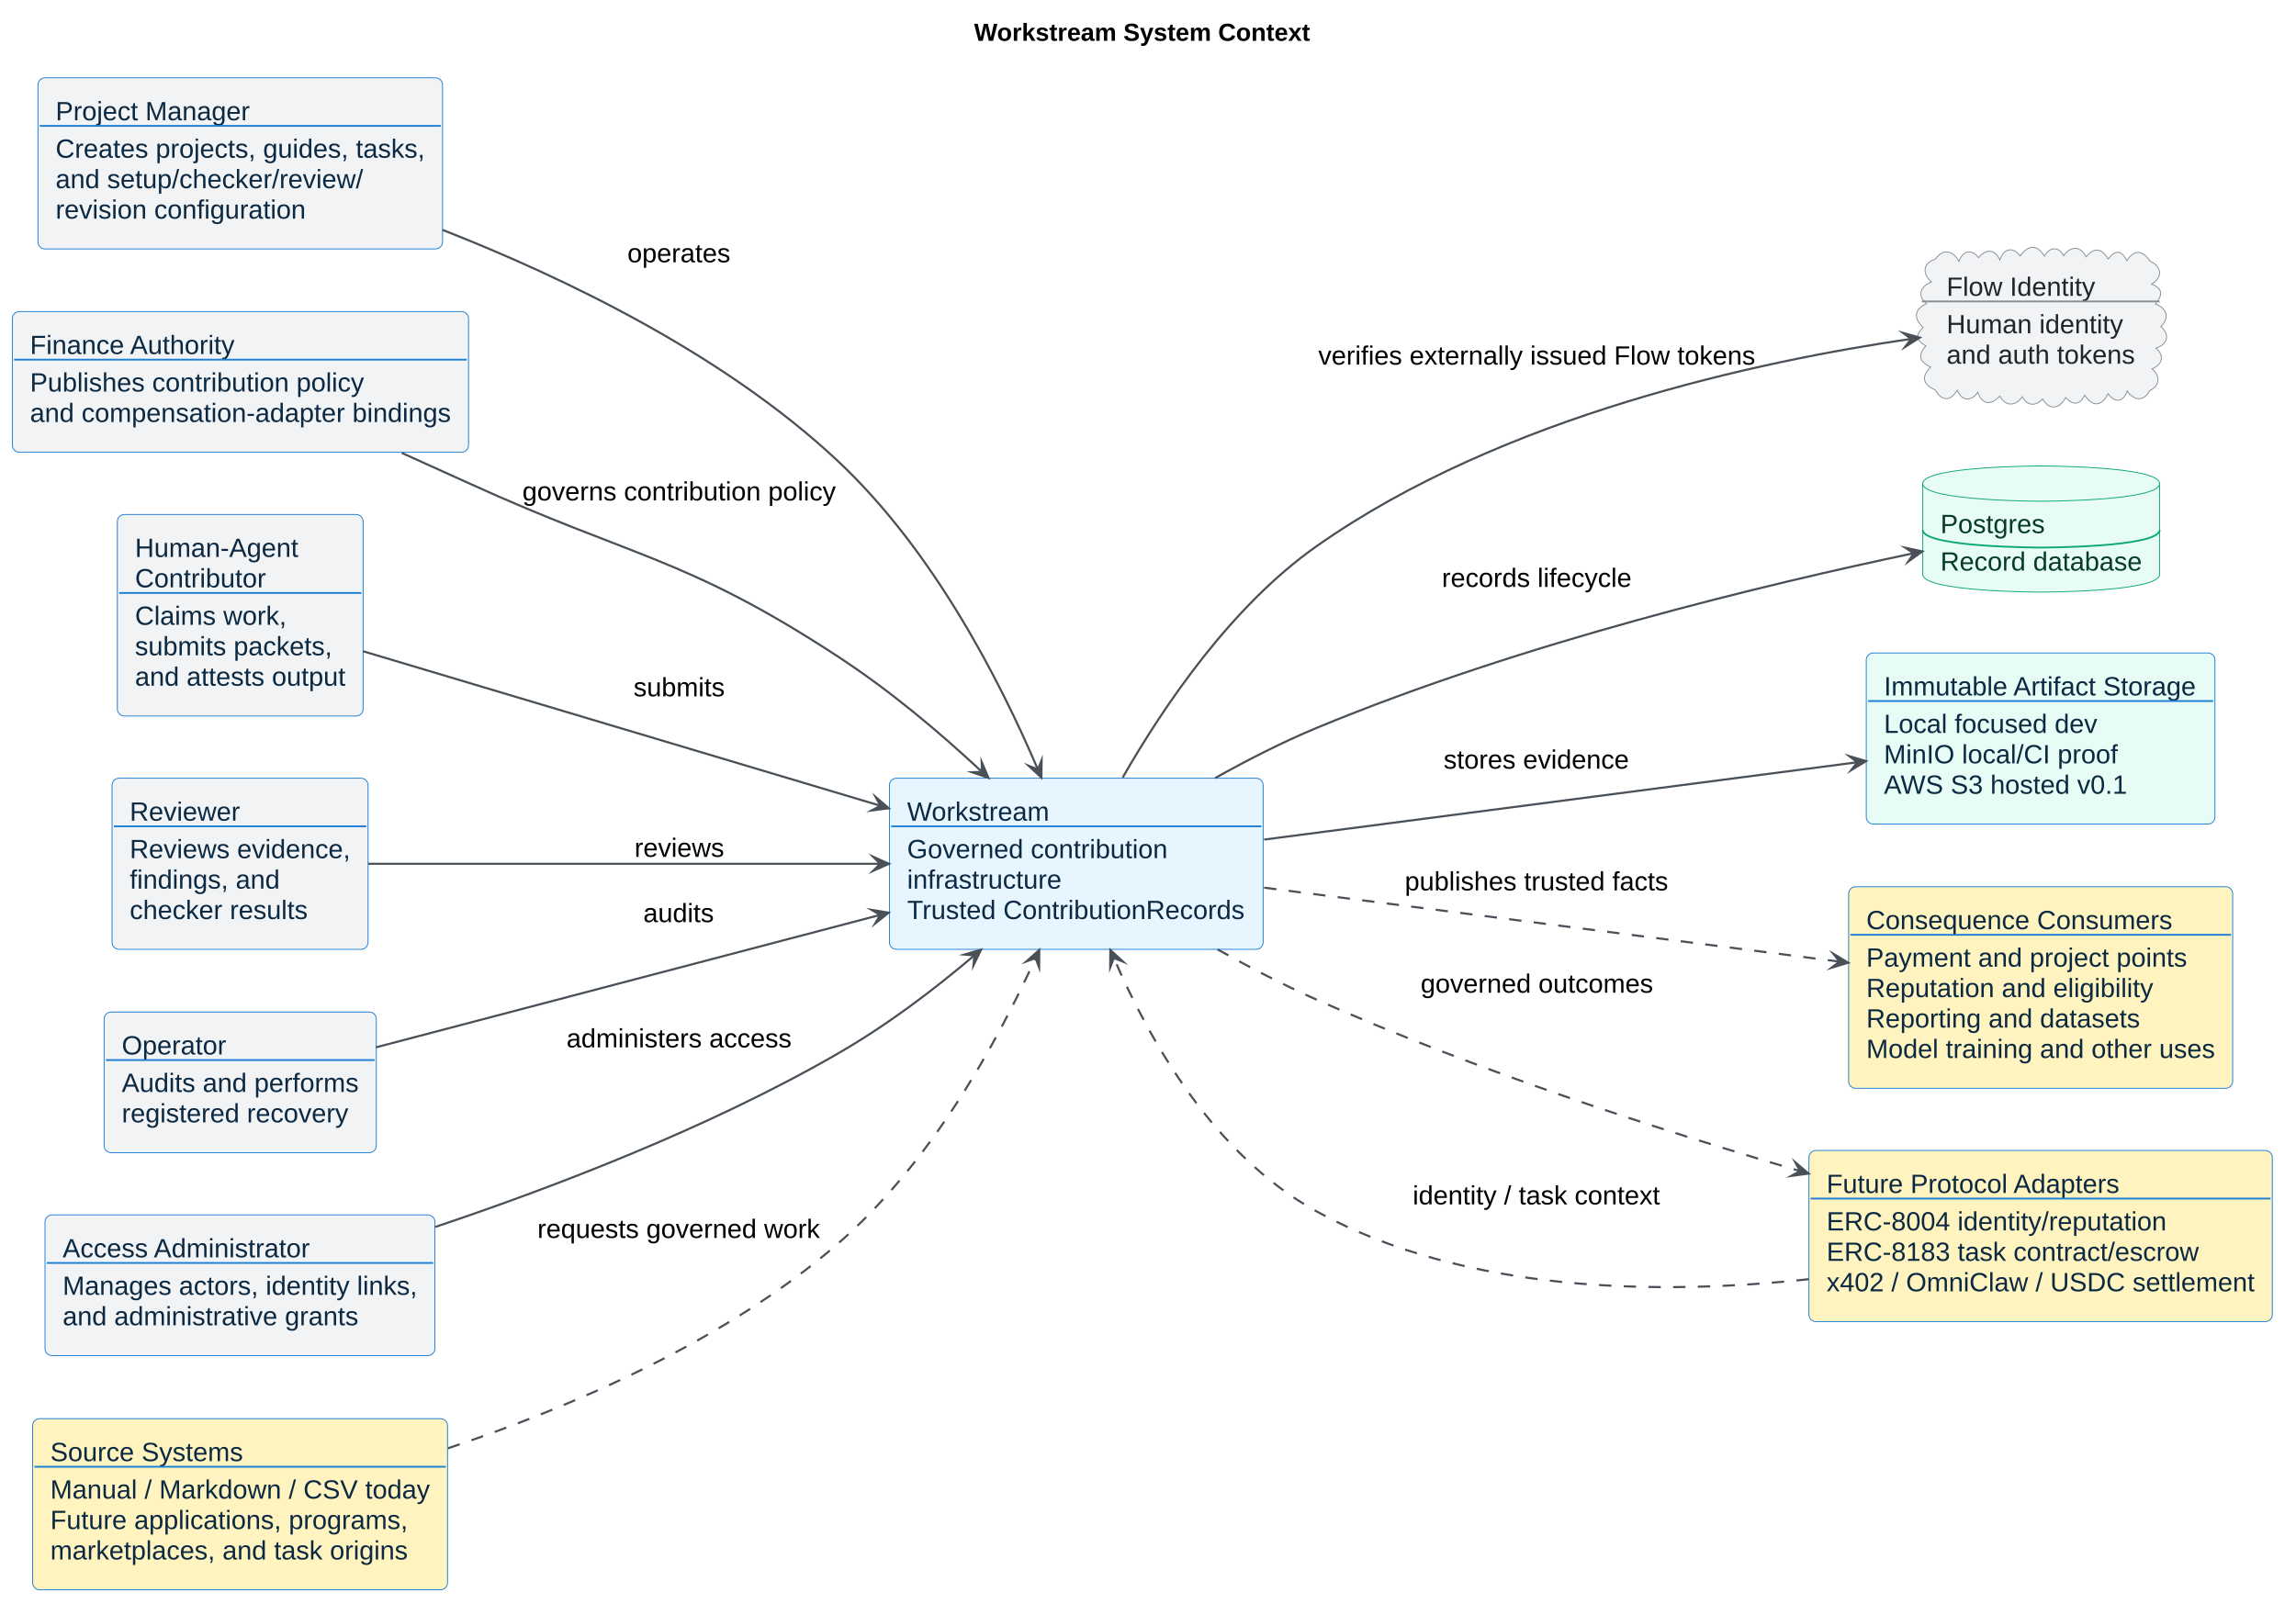
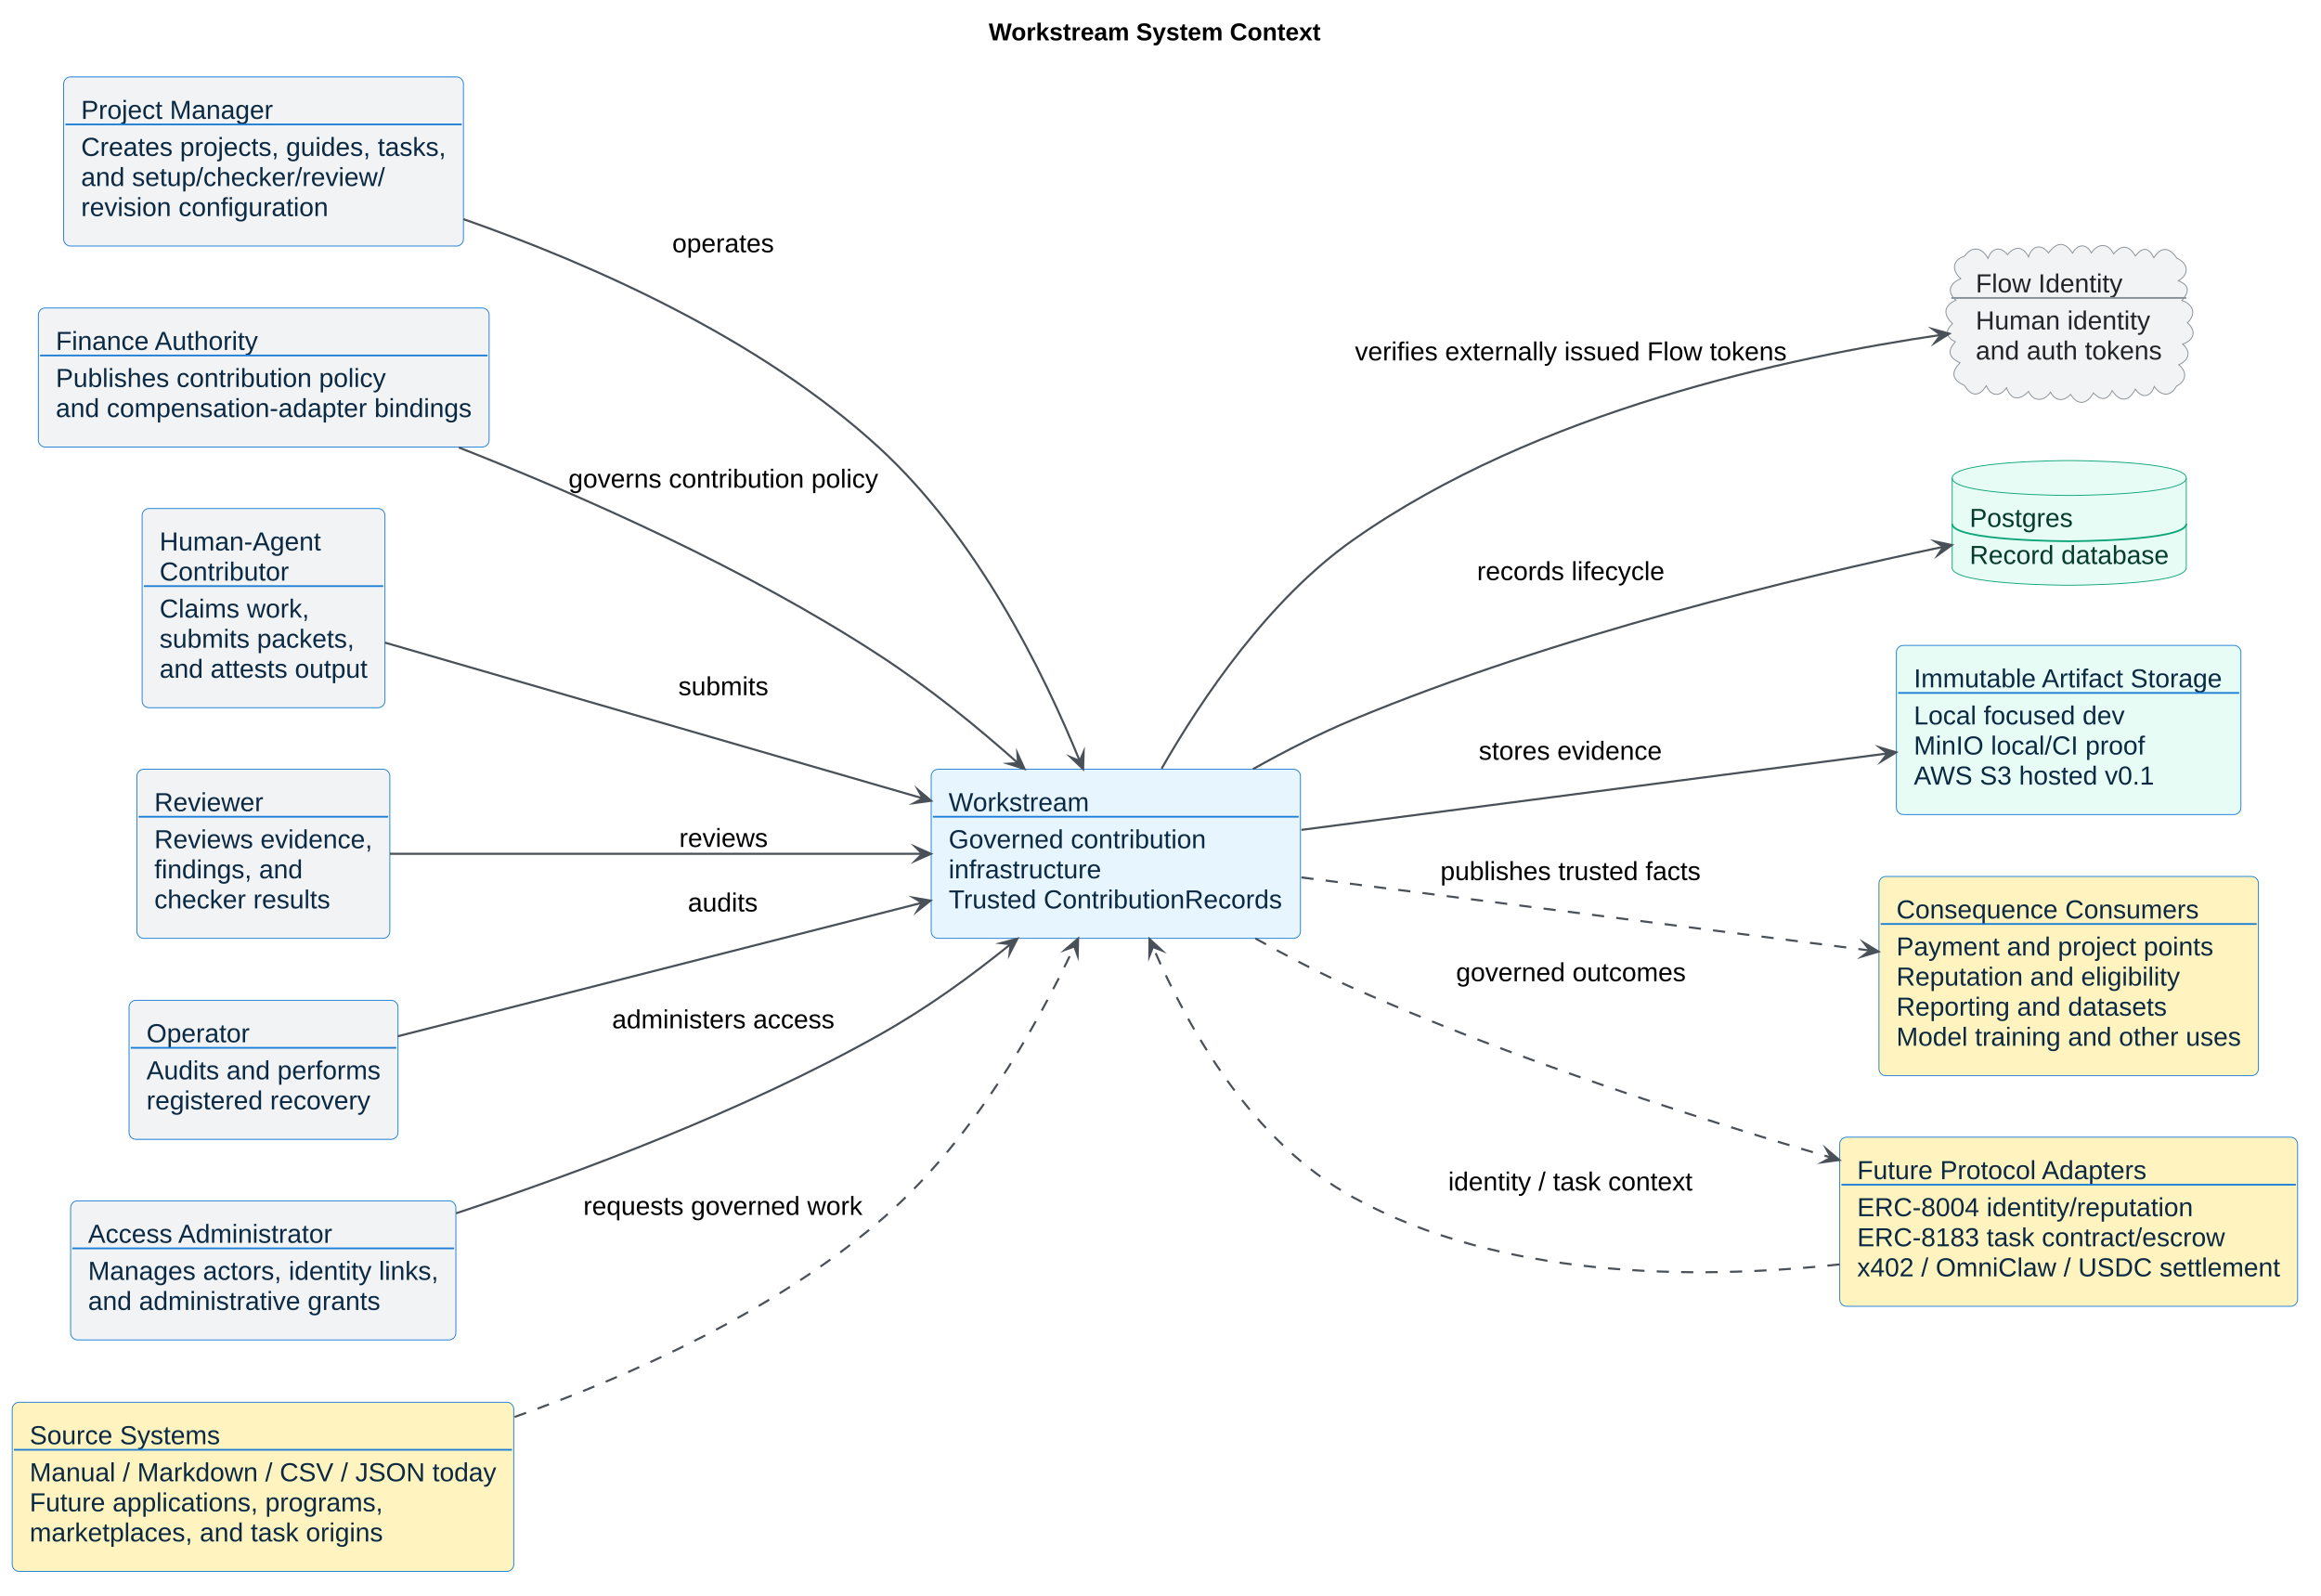
- <svg xmlns="http://www.w3.org/2000/svg" contentStyleType="text/css" data-diagram-type="DESCRIPTION" height="915px" preserveAspectRatio="none" style="width:1301px;height:915px;background:#FFFFFF;" version="1.1" viewBox="0 0 1301 915" width="1301px" zoomAndPan="magnify">
+ <svg xmlns="http://www.w3.org/2000/svg" contentStyleType="text/css" data-diagram-type="DESCRIPTION" height="915px" preserveAspectRatio="none" style="width:1331px;height:915px;background:#FFFFFF;" version="1.1" viewBox="0 0 1331 915" width="1331px" zoomAndPan="magnify">
  <defs />
  <g>
    <g class="title" data-source-line="1">
-       <text fill="#000000" font-family="Arial" font-size="14" font-weight="700" lengthAdjust="spacing" textLength="190.613" x="551.982" y="23.132">Workstream System Context</text>
+       <text fill="#000000" font-family="Arial" font-size="14" font-weight="700" lengthAdjust="spacing" textLength="190.613" x="566.982" y="23.132">Workstream System Context</text>
    </g>
    <g class="entity" data-qualified-name="project_manager" data-source-line="29" id="ent0001">
-       <rect fill="#F1F3F5" height="96.994" rx="4" ry="4" style="stroke:#1C7ED6;stroke-width:0.5;" width="229.26" x="21.5" y="44.099" />
-       <text fill="#0B2942" font-family="Arial" font-size="15" lengthAdjust="spacing" textLength="110.054" x="31.5" y="68.168">Project Manager</text>
-       <line style="stroke:#1C7ED6;stroke-width:1;" x1="22.5" x2="249.76" y1="71.347" y2="71.347" />
-       <text fill="#0B2942" font-family="Arial" font-size="15" lengthAdjust="spacing" textLength="209.26" x="31.5" y="89.417">Creates projects, guides, tasks,</text>
-       <text fill="#0B2942" font-family="Arial" font-size="15" lengthAdjust="spacing" textLength="174.258" x="31.5" y="106.665">and setup/checker/review/</text>
-       <text fill="#0B2942" font-family="Arial" font-size="15" lengthAdjust="spacing" textLength="141.746" x="31.5" y="123.914">revision configuration</text>
+       <rect fill="#F1F3F5" height="96.994" rx="4" ry="4" style="stroke:#1C7ED6;stroke-width:0.5;" width="229.26" x="36.5" y="44.099" />
+       <text fill="#0B2942" font-family="Arial" font-size="15" lengthAdjust="spacing" textLength="110.054" x="46.5" y="68.168">Project Manager</text>
+       <line style="stroke:#1C7ED6;stroke-width:1;" x1="37.5" x2="264.76" y1="71.347" y2="71.347" />
+       <text fill="#0B2942" font-family="Arial" font-size="15" lengthAdjust="spacing" textLength="209.26" x="46.5" y="89.417">Creates projects, guides, tasks,</text>
+       <text fill="#0B2942" font-family="Arial" font-size="15" lengthAdjust="spacing" textLength="174.258" x="46.5" y="106.665">and setup/checker/review/</text>
+       <text fill="#0B2942" font-family="Arial" font-size="15" lengthAdjust="spacing" textLength="141.746" x="46.5" y="123.914">revision configuration</text>
    </g>
    <g class="entity" data-qualified-name="finance_authority" data-source-line="30" id="ent0002">
-       <rect fill="#F1F3F5" height="79.746" rx="4" ry="4" style="stroke:#1C7ED6;stroke-width:0.5;" width="258.498" x="7" y="176.599" />
-       <text fill="#0B2942" font-family="Arial" font-size="15" lengthAdjust="spacing" textLength="116.726" x="17" y="200.668">Finance Authority</text>
-       <line style="stroke:#1C7ED6;stroke-width:1;" x1="8" x2="264.498" y1="203.847" y2="203.847" />
-       <text fill="#0B2942" font-family="Arial" font-size="15" lengthAdjust="spacing" textLength="189.273" x="17" y="221.917">Publishes contribution policy</text>
-       <text fill="#0B2942" font-family="Arial" font-size="15" lengthAdjust="spacing" textLength="238.499" x="17" y="239.166">and compensation-adapter bindings</text>
+       <rect fill="#F1F3F5" height="79.746" rx="4" ry="4" style="stroke:#1C7ED6;stroke-width:0.5;" width="258.498" x="22" y="176.599" />
+       <text fill="#0B2942" font-family="Arial" font-size="15" lengthAdjust="spacing" textLength="116.726" x="32" y="200.668">Finance Authority</text>
+       <line style="stroke:#1C7ED6;stroke-width:1;" x1="23" x2="279.498" y1="203.847" y2="203.847" />
+       <text fill="#0B2942" font-family="Arial" font-size="15" lengthAdjust="spacing" textLength="189.273" x="32" y="221.917">Publishes contribution policy</text>
+       <text fill="#0B2942" font-family="Arial" font-size="15" lengthAdjust="spacing" textLength="238.499" x="32" y="239.166">and compensation-adapter bindings</text>
    </g>
    <g class="entity" data-qualified-name="contributor" data-source-line="31" id="ent0003">
-       <rect fill="#F1F3F5" height="114.243" rx="4" ry="4" style="stroke:#1C7ED6;stroke-width:0.5;" width="139.253" x="66.5" y="291.599" />
-       <text fill="#0B2942" font-family="Arial" font-size="15" lengthAdjust="spacing" textLength="92.549" x="76.5" y="315.668">Human-Agent</text>
-       <text fill="#0B2942" font-family="Arial" font-size="15" lengthAdjust="spacing" textLength="74.202" x="76.5" y="332.917">Contributor</text>
-       <line style="stroke:#1C7ED6;stroke-width:1;" x1="67.5" x2="204.753" y1="336.096" y2="336.096" />
-       <text fill="#0B2942" font-family="Arial" font-size="15" lengthAdjust="spacing" textLength="85.84" x="76.5" y="354.166">Claims work,</text>
-       <text fill="#0B2942" font-family="Arial" font-size="15" lengthAdjust="spacing" textLength="111.709" x="76.5" y="371.414">submits packets,</text>
-       <text fill="#0B2942" font-family="Arial" font-size="15" lengthAdjust="spacing" textLength="119.253" x="76.5" y="388.663">and attests output</text>
+       <rect fill="#F1F3F5" height="114.243" rx="4" ry="4" style="stroke:#1C7ED6;stroke-width:0.5;" width="139.253" x="81.5" y="291.599" />
+       <text fill="#0B2942" font-family="Arial" font-size="15" lengthAdjust="spacing" textLength="92.549" x="91.5" y="315.668">Human-Agent</text>
+       <text fill="#0B2942" font-family="Arial" font-size="15" lengthAdjust="spacing" textLength="74.202" x="91.5" y="332.917">Contributor</text>
+       <line style="stroke:#1C7ED6;stroke-width:1;" x1="82.5" x2="219.753" y1="336.096" y2="336.096" />
+       <text fill="#0B2942" font-family="Arial" font-size="15" lengthAdjust="spacing" textLength="85.84" x="91.5" y="354.166">Claims work,</text>
+       <text fill="#0B2942" font-family="Arial" font-size="15" lengthAdjust="spacing" textLength="111.709" x="91.5" y="371.414">submits packets,</text>
+       <text fill="#0B2942" font-family="Arial" font-size="15" lengthAdjust="spacing" textLength="119.253" x="91.5" y="388.663">and attests output</text>
    </g>
    <g class="entity" data-qualified-name="reviewer" data-source-line="32" id="ent0004">
-       <rect fill="#F1F3F5" height="96.994" rx="4" ry="4" style="stroke:#1C7ED6;stroke-width:0.5;" width="145.061" x="63.5" y="441.099" />
-       <text fill="#0B2942" font-family="Arial" font-size="15" lengthAdjust="spacing" textLength="62.52" x="73.5" y="465.168">Reviewer</text>
-       <line style="stroke:#1C7ED6;stroke-width:1;" x1="64.5" x2="207.561" y1="468.347" y2="468.347" />
-       <text fill="#0B2942" font-family="Arial" font-size="15" lengthAdjust="spacing" textLength="125.061" x="73.5" y="486.417">Reviews evidence,</text>
-       <text fill="#0B2942" font-family="Arial" font-size="15" lengthAdjust="spacing" textLength="85.064" x="73.5" y="503.666">findings, and</text>
-       <text fill="#0B2942" font-family="Arial" font-size="15" lengthAdjust="spacing" textLength="100.869" x="73.5" y="520.914">checker results</text>
+       <rect fill="#F1F3F5" height="96.994" rx="4" ry="4" style="stroke:#1C7ED6;stroke-width:0.5;" width="145.061" x="78.5" y="441.099" />
+       <text fill="#0B2942" font-family="Arial" font-size="15" lengthAdjust="spacing" textLength="62.52" x="88.5" y="465.168">Reviewer</text>
+       <line style="stroke:#1C7ED6;stroke-width:1;" x1="79.5" x2="222.561" y1="468.347" y2="468.347" />
+       <text fill="#0B2942" font-family="Arial" font-size="15" lengthAdjust="spacing" textLength="125.061" x="88.5" y="486.417">Reviews evidence,</text>
+       <text fill="#0B2942" font-family="Arial" font-size="15" lengthAdjust="spacing" textLength="85.064" x="88.5" y="503.666">findings, and</text>
+       <text fill="#0B2942" font-family="Arial" font-size="15" lengthAdjust="spacing" textLength="100.869" x="88.5" y="520.914">checker results</text>
    </g>
    <g class="entity" data-qualified-name="operator" data-source-line="33" id="ent0005">
-       <rect fill="#F1F3F5" height="79.746" rx="4" ry="4" style="stroke:#1C7ED6;stroke-width:0.5;" width="154.231" x="59" y="573.599" />
-       <text fill="#0B2942" font-family="Arial" font-size="15" lengthAdjust="spacing" textLength="59.194" x="69" y="597.668">Operator</text>
-       <line style="stroke:#1C7ED6;stroke-width:1;" x1="60" x2="212.231" y1="600.847" y2="600.847" />
-       <text fill="#0B2942" font-family="Arial" font-size="15" lengthAdjust="spacing" textLength="134.231" x="69" y="618.917">Audits and performs</text>
-       <text fill="#0B2942" font-family="Arial" font-size="15" lengthAdjust="spacing" textLength="128.386" x="69" y="636.165">registered recovery</text>
+       <rect fill="#F1F3F5" height="79.746" rx="4" ry="4" style="stroke:#1C7ED6;stroke-width:0.5;" width="154.231" x="74" y="573.599" />
+       <text fill="#0B2942" font-family="Arial" font-size="15" lengthAdjust="spacing" textLength="59.194" x="84" y="597.668">Operator</text>
+       <line style="stroke:#1C7ED6;stroke-width:1;" x1="75" x2="227.231" y1="600.847" y2="600.847" />
+       <text fill="#0B2942" font-family="Arial" font-size="15" lengthAdjust="spacing" textLength="134.231" x="84" y="618.917">Audits and performs</text>
+       <text fill="#0B2942" font-family="Arial" font-size="15" lengthAdjust="spacing" textLength="128.386" x="84" y="636.165">registered recovery</text>
    </g>
    <g class="entity" data-qualified-name="access_administrator" data-source-line="34" id="ent0006">
-       <rect fill="#F1F3F5" height="79.746" rx="4" ry="4" style="stroke:#1C7ED6;stroke-width:0.5;" width="220.925" x="25.5" y="688.599" />
-       <text fill="#0B2942" font-family="Arial" font-size="15" lengthAdjust="spacing" textLength="140.874" x="35.5" y="712.668">Access Administrator</text>
-       <line style="stroke:#1C7ED6;stroke-width:1;" x1="26.5" x2="245.425" y1="715.847" y2="715.847" />
-       <text fill="#0B2942" font-family="Arial" font-size="15" lengthAdjust="spacing" textLength="200.925" x="35.5" y="733.917">Manages actors, identity links,</text>
-       <text fill="#0B2942" font-family="Arial" font-size="15" lengthAdjust="spacing" textLength="167.585" x="35.5" y="751.165">and administrative grants</text>
+       <rect fill="#F1F3F5" height="79.746" rx="4" ry="4" style="stroke:#1C7ED6;stroke-width:0.5;" width="220.925" x="40.5" y="688.599" />
+       <text fill="#0B2942" font-family="Arial" font-size="15" lengthAdjust="spacing" textLength="140.874" x="50.5" y="712.668">Access Administrator</text>
+       <line style="stroke:#1C7ED6;stroke-width:1;" x1="41.5" x2="260.425" y1="715.847" y2="715.847" />
+       <text fill="#0B2942" font-family="Arial" font-size="15" lengthAdjust="spacing" textLength="200.925" x="50.5" y="733.917">Manages actors, identity links,</text>
+       <text fill="#0B2942" font-family="Arial" font-size="15" lengthAdjust="spacing" textLength="167.585" x="50.5" y="751.165">and administrative grants</text>
    </g>
    <g class="entity" data-qualified-name="workstream" data-source-line="36" id="ent0007">
-       <rect fill="#E7F5FF" height="96.994" rx="4" ry="4" style="stroke:#1C7ED6;stroke-width:0.5;" width="211.755" x="504" y="441.099" />
-       <text fill="#0B2942" font-family="Arial" font-size="15" lengthAdjust="spacing" textLength="80.837" x="514" y="465.168">Workstream</text>
-       <line style="stroke:#1C7ED6;stroke-width:1;" x1="505" x2="714.755" y1="468.347" y2="468.347" />
-       <text fill="#0B2942" font-family="Arial" font-size="15" lengthAdjust="spacing" textLength="147.59" x="514" y="486.417">Governed contribution</text>
-       <text fill="#0B2942" font-family="Arial" font-size="15" lengthAdjust="spacing" textLength="87.532" x="514" y="503.666">infrastructure</text>
-       <text fill="#0B2942" font-family="Arial" font-size="15" lengthAdjust="spacing" textLength="191.755" x="514" y="520.914">Trusted ContributionRecords</text>
+       <rect fill="#E7F5FF" height="96.994" rx="4" ry="4" style="stroke:#1C7ED6;stroke-width:0.5;" width="211.755" x="534" y="441.099" />
+       <text fill="#0B2942" font-family="Arial" font-size="15" lengthAdjust="spacing" textLength="80.837" x="544" y="465.168">Workstream</text>
+       <line style="stroke:#1C7ED6;stroke-width:1;" x1="535" x2="744.755" y1="468.347" y2="468.347" />
+       <text fill="#0B2942" font-family="Arial" font-size="15" lengthAdjust="spacing" textLength="147.59" x="544" y="486.417">Governed contribution</text>
+       <text fill="#0B2942" font-family="Arial" font-size="15" lengthAdjust="spacing" textLength="87.532" x="544" y="503.666">infrastructure</text>
+       <text fill="#0B2942" font-family="Arial" font-size="15" lengthAdjust="spacing" textLength="191.755" x="544" y="520.914">Trusted ContributionRecords</text>
    </g>
    <g class="entity" data-qualified-name="flow_auth" data-source-line="38" id="ent0008">
-       <path d="M1096.667,146.866 C1101.048,140.438 1106.889,142.194 1110.054,148.177 C1111.959,142.239 1117.108,140.786 1121.175,146.026 C1125.494,140.881 1130.158,141.124 1133.267,147.316 C1135.132,140.875 1140.519,139.508 1144.736,145.068 C1149.303,138.839 1153.984,138.202 1158.512,145.109 C1161.267,140.003 1166.421,139.324 1169.293,144.993 C1172.995,139.438 1178.921,139.129 1182.083,145.568 C1186.82,139.898 1190.935,140.706 1194.555,146.757 C1198.693,141.548 1202.123,141.626 1205.158,147.786 C1209.476,140.855 1214.354,142.043 1218.38,148.083 C1224.97,150.946 1225.679,157.374 1219.169,161.035 C1226.034,163.615 1225.3,167.661 1221.285,172.287 C1227.657,174.512 1229.779,180.015 1224.381,185.087 C1229.903,189.807 1228.083,195.305 1221.616,197.315 C1226.901,201.802 1225.077,206.689 1219.435,209.165 C1224.39,213.155 1223.839,218.604 1218.116,221.447 C1214.578,228.026 1209.05,226.954 1205.364,221.606 C1203.302,227.889 1198.288,228.677 1194.537,223.154 C1190.865,230.369 1185.838,230.922 1181.252,224.014 C1178.353,229.924 1174.648,229.68 1170.49,225.336 C1166.932,231.643 1161.731,233.07 1157.36,226.142 C1153.564,230.478 1148.63,230.111 1145.888,224.879 C1142.464,230.064 1136.328,230.824 1133.27,224.478 C1128.378,229.526 1123.446,229.905 1120.641,222.381 C1116.909,227.757 1111.615,227.393 1109.055,221.207 C1105.064,227.725 1100.309,227.425 1096.542,220.991 C1089.531,217.966 1088.496,213.567 1093.976,208.063 C1087.809,205.104 1086.283,201.498 1091.297,196.046 C1085.897,193.198 1085.151,189.981 1089.693,185.606 C1084.362,180.497 1084.353,175.389 1091.651,172.113 C1085.83,167.091 1088.59,162.179 1094.421,159.772 C1089.273,155.332 1089.285,149.125 1096.667,146.866" fill="#F1F3F5" style="stroke:#868E96;stroke-width:0.5;" />
-       <text fill="#212529" font-family="Arial" font-size="15" lengthAdjust="spacing" textLength="84.199" x="1103" y="167.668">Flow Identity</text>
-       <line style="stroke:#868E96;stroke-width:1;" x1="1089" x2="1223.751" y1="170.847" y2="170.847" />
-       <text fill="#212529" font-family="Arial" font-size="15" lengthAdjust="spacing" textLength="100.049" x="1103" y="188.917">Human identity</text>
-       <text fill="#212529" font-family="Arial" font-size="15" lengthAdjust="spacing" textLength="106.751" x="1103" y="206.166">and auth tokens</text>
+       <path d="M1126.667,146.866 C1131.048,140.438 1136.889,142.194 1140.054,148.177 C1141.959,142.239 1147.108,140.786 1151.175,146.026 C1155.494,140.881 1160.158,141.124 1163.267,147.316 C1165.132,140.875 1170.519,139.508 1174.736,145.068 C1179.303,138.839 1183.984,138.202 1188.512,145.109 C1191.267,140.003 1196.421,139.324 1199.293,144.993 C1202.995,139.438 1208.921,139.129 1212.083,145.568 C1216.82,139.898 1220.935,140.706 1224.555,146.757 C1228.693,141.548 1232.123,141.626 1235.158,147.786 C1239.476,140.855 1244.354,142.043 1248.38,148.083 C1254.97,150.946 1255.679,157.374 1249.169,161.035 C1256.034,163.615 1255.3,167.661 1251.285,172.287 C1257.657,174.512 1259.779,180.015 1254.381,185.087 C1259.903,189.807 1258.083,195.305 1251.616,197.315 C1256.901,201.802 1255.077,206.689 1249.435,209.165 C1254.39,213.155 1253.839,218.604 1248.116,221.447 C1244.578,228.026 1239.05,226.954 1235.364,221.606 C1233.302,227.889 1228.288,228.677 1224.537,223.154 C1220.865,230.369 1215.838,230.922 1211.252,224.014 C1208.353,229.924 1204.648,229.68 1200.49,225.336 C1196.932,231.643 1191.731,233.07 1187.36,226.142 C1183.564,230.478 1178.63,230.111 1175.888,224.879 C1172.464,230.064 1166.328,230.824 1163.27,224.478 C1158.378,229.526 1153.446,229.905 1150.641,222.381 C1146.909,227.757 1141.615,227.393 1139.055,221.207 C1135.064,227.725 1130.309,227.425 1126.542,220.991 C1119.531,217.966 1118.496,213.567 1123.976,208.063 C1117.809,205.104 1116.283,201.498 1121.297,196.046 C1115.897,193.198 1115.151,189.981 1119.693,185.606 C1114.362,180.497 1114.353,175.389 1121.651,172.113 C1115.83,167.091 1118.59,162.179 1124.421,159.772 C1119.273,155.332 1119.285,149.125 1126.667,146.866" fill="#F1F3F5" style="stroke:#868E96;stroke-width:0.5;" />
+       <text fill="#212529" font-family="Arial" font-size="15" lengthAdjust="spacing" textLength="84.199" x="1133" y="167.668">Flow Identity</text>
+       <line style="stroke:#868E96;stroke-width:1;" x1="1119" x2="1253.751" y1="170.847" y2="170.847" />
+       <text fill="#212529" font-family="Arial" font-size="15" lengthAdjust="spacing" textLength="100.049" x="1133" y="188.917">Human identity</text>
+       <text fill="#212529" font-family="Arial" font-size="15" lengthAdjust="spacing" textLength="106.751" x="1133" y="206.166">and auth tokens</text>
    </g>
    <g class="entity" data-qualified-name="postgres" data-source-line="39" id="ent0009">
-       <path d="M1089.5,274.099 C1089.5,264.099 1156.622,264.099 1156.622,264.099 C1156.622,264.099 1223.743,264.099 1223.743,274.099 L1223.743,325.596 C1223.743,335.596 1156.622,335.596 1156.622,335.596 C1156.622,335.596 1089.5,335.596 1089.5,325.596 L1089.5,274.099" fill="#E6FCF5" style="stroke:#0CA678;stroke-width:0.5;" />
-       <path d="M1089.5,274.099 C1089.5,284.099 1156.622,284.099 1156.622,284.099 C1156.622,284.099 1223.743,284.099 1223.743,274.099" fill="none" style="stroke:#0CA678;stroke-width:0.5;" />
-       <text fill="#063B2C" font-family="Arial" font-size="15" lengthAdjust="spacing" textLength="59.194" x="1099.5" y="302.168">Postgres</text>
-       <path d="M1089.5,300.347 C1089.5,310.347 1156.622,310.347 1156.622,310.347 C1156.622,310.347 1223.743,310.347 1223.743,300.347" fill="none" style="stroke:#0CA678;stroke-width:1;" />
-       <text fill="#063B2C" font-family="Arial" font-size="15" lengthAdjust="spacing" textLength="114.243" x="1099.5" y="323.417">Record database</text>
+       <path d="M1119.5,274.099 C1119.5,264.099 1186.622,264.099 1186.622,264.099 C1186.622,264.099 1253.743,264.099 1253.743,274.099 L1253.743,325.596 C1253.743,335.596 1186.622,335.596 1186.622,335.596 C1186.622,335.596 1119.5,335.596 1119.5,325.596 L1119.5,274.099" fill="#E6FCF5" style="stroke:#0CA678;stroke-width:0.5;" />
+       <path d="M1119.5,274.099 C1119.5,284.099 1186.622,284.099 1186.622,284.099 C1186.622,284.099 1253.743,284.099 1253.743,274.099" fill="none" style="stroke:#0CA678;stroke-width:0.5;" />
+       <text fill="#063B2C" font-family="Arial" font-size="15" lengthAdjust="spacing" textLength="59.194" x="1129.5" y="302.168">Postgres</text>
+       <path d="M1119.5,300.347 C1119.5,310.347 1186.622,310.347 1186.622,310.347 C1186.622,310.347 1253.743,310.347 1253.743,300.347" fill="none" style="stroke:#0CA678;stroke-width:1;" />
+       <text fill="#063B2C" font-family="Arial" font-size="15" lengthAdjust="spacing" textLength="114.243" x="1129.5" y="323.417">Record database</text>
    </g>
    <g class="entity" data-qualified-name="storage" data-source-line="40" id="ent0010">
-       <rect fill="#E6FCF5" height="96.994" rx="4" ry="4" style="stroke:#1C7ED6;stroke-width:0.5;" width="197.576" x="1057.5" y="370.099" />
-       <text fill="#0B2942" font-family="Arial" font-size="15" lengthAdjust="spacing" textLength="177.576" x="1067.5" y="394.168">Immutable Artifact Storage</text>
-       <line style="stroke:#1C7ED6;stroke-width:1;" x1="1058.5" x2="1254.076" y1="397.347" y2="397.347" />
-       <text fill="#0B2942" font-family="Arial" font-size="15" lengthAdjust="spacing" textLength="120.915" x="1067.5" y="415.417">Local focused dev</text>
-       <text fill="#0B2942" font-family="Arial" font-size="15" lengthAdjust="spacing" textLength="132.546" x="1067.5" y="432.666">MinIO local/CI proof</text>
-       <text fill="#0B2942" font-family="Arial" font-size="15" lengthAdjust="spacing" textLength="138.406" x="1067.5" y="449.914">AWS S3 hosted v0.1</text>
+       <rect fill="#E6FCF5" height="96.994" rx="4" ry="4" style="stroke:#1C7ED6;stroke-width:0.5;" width="197.576" x="1087.5" y="370.099" />
+       <text fill="#0B2942" font-family="Arial" font-size="15" lengthAdjust="spacing" textLength="177.576" x="1097.5" y="394.168">Immutable Artifact Storage</text>
+       <line style="stroke:#1C7ED6;stroke-width:1;" x1="1088.5" x2="1284.076" y1="397.347" y2="397.347" />
+       <text fill="#0B2942" font-family="Arial" font-size="15" lengthAdjust="spacing" textLength="120.915" x="1097.5" y="415.417">Local focused dev</text>
+       <text fill="#0B2942" font-family="Arial" font-size="15" lengthAdjust="spacing" textLength="132.546" x="1097.5" y="432.666">MinIO local/CI proof</text>
+       <text fill="#0B2942" font-family="Arial" font-size="15" lengthAdjust="spacing" textLength="138.406" x="1097.5" y="449.914">AWS S3 hosted v0.1</text>
    </g>
    <g class="entity" data-qualified-name="source_systems" data-source-line="42" id="ent0011">
-       <rect fill="#FFF3BF" height="96.994" rx="4" ry="4" style="stroke:#1C7ED6;stroke-width:0.5;" width="235.098" x="18.5" y="804.099" />
-       <text fill="#0B2942" font-family="Arial" font-size="15" lengthAdjust="spacing" textLength="109.204" x="28.5" y="828.168">Source Systems</text>
-       <line style="stroke:#1C7ED6;stroke-width:1;" x1="19.5" x2="252.598" y1="831.347" y2="831.347" />
-       <text fill="#0B2942" font-family="Arial" font-size="15" lengthAdjust="spacing" textLength="215.098" x="28.5" y="849.417">Manual / Markdown / CSV today</text>
-       <text fill="#0B2942" font-family="Arial" font-size="15" lengthAdjust="spacing" textLength="202.595" x="28.5" y="866.665">Future applications, programs,</text>
-       <text fill="#0B2942" font-family="Arial" font-size="15" lengthAdjust="spacing" textLength="202.595" x="28.5" y="883.914">marketplaces, and task origins</text>
+       <rect fill="#FFF3BF" height="96.994" rx="4" ry="4" style="stroke:#1C7ED6;stroke-width:0.5;" width="287.605" x="7" y="804.099" />
+       <text fill="#0B2942" font-family="Arial" font-size="15" lengthAdjust="spacing" textLength="109.204" x="17" y="828.168">Source Systems</text>
+       <line style="stroke:#1C7ED6;stroke-width:1;" x1="8" x2="293.605" y1="831.347" y2="831.347" />
+       <text fill="#0B2942" font-family="Arial" font-size="15" lengthAdjust="spacing" textLength="267.605" x="17" y="849.417">Manual / Markdown / CSV / JSON today</text>
+       <text fill="#0B2942" font-family="Arial" font-size="15" lengthAdjust="spacing" textLength="202.595" x="17" y="866.665">Future applications, programs,</text>
+       <text fill="#0B2942" font-family="Arial" font-size="15" lengthAdjust="spacing" textLength="202.595" x="17" y="883.914">marketplaces, and task origins</text>
    </g>
    <g class="entity" data-qualified-name="consequence_consumers" data-source-line="44" id="ent0012">
-       <rect fill="#FFF3BF" height="114.243" rx="4" ry="4" style="stroke:#1C7ED6;stroke-width:0.5;" width="217.622" x="1047.5" y="502.599" />
-       <text fill="#0B2942" font-family="Arial" font-size="15" lengthAdjust="spacing" textLength="173.43" x="1057.5" y="526.668">Consequence Consumers</text>
-       <line style="stroke:#1C7ED6;stroke-width:1;" x1="1048.5" x2="1264.122" y1="529.847" y2="529.847" />
-       <text fill="#0B2942" font-family="Arial" font-size="15" lengthAdjust="spacing" textLength="181.773" x="1057.5" y="547.917">Payment and project points</text>
-       <text fill="#0B2942" font-family="Arial" font-size="15" lengthAdjust="spacing" textLength="162.605" x="1057.5" y="565.165">Reputation and eligibility</text>
-       <text fill="#0B2942" font-family="Arial" font-size="15" lengthAdjust="spacing" textLength="155.105" x="1057.5" y="582.414">Reporting and datasets</text>
-       <text fill="#0B2942" font-family="Arial" font-size="15" lengthAdjust="spacing" textLength="197.622" x="1057.5" y="599.663">Model training and other uses</text>
+       <rect fill="#FFF3BF" height="114.243" rx="4" ry="4" style="stroke:#1C7ED6;stroke-width:0.5;" width="217.622" x="1077.5" y="502.599" />
+       <text fill="#0B2942" font-family="Arial" font-size="15" lengthAdjust="spacing" textLength="173.43" x="1087.5" y="526.668">Consequence Consumers</text>
+       <line style="stroke:#1C7ED6;stroke-width:1;" x1="1078.5" x2="1294.122" y1="529.847" y2="529.847" />
+       <text fill="#0B2942" font-family="Arial" font-size="15" lengthAdjust="spacing" textLength="181.773" x="1087.5" y="547.917">Payment and project points</text>
+       <text fill="#0B2942" font-family="Arial" font-size="15" lengthAdjust="spacing" textLength="162.605" x="1087.5" y="565.165">Reputation and eligibility</text>
+       <text fill="#0B2942" font-family="Arial" font-size="15" lengthAdjust="spacing" textLength="155.105" x="1087.5" y="582.414">Reporting and datasets</text>
+       <text fill="#0B2942" font-family="Arial" font-size="15" lengthAdjust="spacing" textLength="197.622" x="1087.5" y="599.663">Model training and other uses</text>
    </g>
    <g class="entity" data-qualified-name="future_protocols" data-source-line="46" id="ent0013">
-       <rect fill="#FFF3BF" height="96.994" rx="4" ry="4" style="stroke:#1C7ED6;stroke-width:0.5;" width="262.578" x="1025" y="652.099" />
-       <text fill="#0B2942" font-family="Arial" font-size="15" lengthAdjust="spacing" textLength="166.75" x="1035" y="676.168">Future Protocol Adapters</text>
-       <line style="stroke:#1C7ED6;stroke-width:1;" x1="1026" x2="1286.578" y1="679.347" y2="679.347" />
-       <text fill="#0B2942" font-family="Arial" font-size="15" lengthAdjust="spacing" textLength="192.612" x="1035" y="697.417">ERC-8004 identity/reputation</text>
-       <text fill="#0B2942" font-family="Arial" font-size="15" lengthAdjust="spacing" textLength="210.916" x="1035" y="714.665">ERC-8183 task contract/escrow</text>
-       <text fill="#0B2942" font-family="Arial" font-size="15" lengthAdjust="spacing" textLength="242.578" x="1035" y="731.914">x402 / OmniClaw / USDC settlement</text>
+       <rect fill="#FFF3BF" height="96.994" rx="4" ry="4" style="stroke:#1C7ED6;stroke-width:0.5;" width="262.578" x="1055" y="652.099" />
+       <text fill="#0B2942" font-family="Arial" font-size="15" lengthAdjust="spacing" textLength="166.75" x="1065" y="676.168">Future Protocol Adapters</text>
+       <line style="stroke:#1C7ED6;stroke-width:1;" x1="1056" x2="1316.578" y1="679.347" y2="679.347" />
+       <text fill="#0B2942" font-family="Arial" font-size="15" lengthAdjust="spacing" textLength="192.612" x="1065" y="697.417">ERC-8004 identity/reputation</text>
+       <text fill="#0B2942" font-family="Arial" font-size="15" lengthAdjust="spacing" textLength="210.916" x="1065" y="714.665">ERC-8183 task contract/escrow</text>
+       <text fill="#0B2942" font-family="Arial" font-size="15" lengthAdjust="spacing" textLength="242.578" x="1065" y="731.914">x402 / OmniClaw / USDC settlement</text>
    </g>
    <g class="link" data-entity-1="ent0001" data-entity-2="ent0007" data-link-type="dependency" data-source-line="48" id="lnk14">
-       <path d="M250.79,130.309 C321.26,157.959 410.16,201.089 474,260.599 C528.86,311.739 566.503,385.622 588.113,436.132" fill="none" id="project_manager-to-workstream" style="stroke:#495057;stroke-width:1.2;" />
-       <polygon fill="#495057" points="590.08,440.729,590.217,430.881,588.113,436.132,582.862,434.027,590.08,440.729" style="stroke:#495057;stroke-width:1.2;stroke-linejoin:miter;stroke-miterlimit:10;" />
-       <text fill="#000000" font-family="Arial" font-size="15" lengthAdjust="spacing" textLength="58.374" x="355.5" y="148.668">operates</text>
+       <path d="M265.75,125.649 C340.25,151.759 436.05,194.289 504,256.599 C560.51,308.419 598.126,384.841 619.226,436.401" fill="none" id="project_manager-to-workstream" style="stroke:#495057;stroke-width:1.2;" />
+       <polygon fill="#495057" points="621.12,441.029,621.413,431.184,619.226,436.401,614.009,434.214,621.12,441.029" style="stroke:#495057;stroke-width:1.2;stroke-linejoin:miter;stroke-miterlimit:10;" />
+       <text fill="#000000" font-family="Arial" font-size="15" lengthAdjust="spacing" textLength="58.374" x="385.5" y="144.668">operates</text>
    </g>
    <g class="link" data-entity-1="ent0002" data-entity-2="ent0007" data-link-type="dependency" data-source-line="49" id="lnk15">
-       <path d="M227.66,256.709 C240.22,262.339 252.94,268.089 265,273.599 C358.31,316.249 388.09,315.519 474,371.599 C504.63,391.599 531.919,414.683 556.449,437.503" fill="none" id="finance_authority-to-workstream" style="stroke:#495057;stroke-width:1.2;" />
-       <polygon fill="#495057" points="560.11,440.909,556.245,431.85,556.449,437.503,550.796,437.707,560.11,440.909" style="stroke:#495057;stroke-width:1.2;stroke-linejoin:miter;stroke-miterlimit:10;" />
-       <text fill="#000000" font-family="Arial" font-size="15" lengthAdjust="spacing" textLength="177.598" x="296" y="283.668">governs contribution policy</text>
+       <path d="M263.15,256.609 C334.77,284.809 428.3,326.259 504,375.599 C533.3,394.699 559.531,416.069 583.771,437.589" fill="none" id="finance_authority-to-workstream" style="stroke:#495057;stroke-width:1.2;" />
+       <polygon fill="#495057" points="587.51,440.909,583.435,431.942,583.771,437.589,578.124,437.925,587.51,440.909" style="stroke:#495057;stroke-width:1.2;stroke-linejoin:miter;stroke-miterlimit:10;" />
+       <text fill="#000000" font-family="Arial" font-size="15" lengthAdjust="spacing" textLength="177.598" x="326" y="279.668">governs contribution policy</text>
    </g>
    <g class="link" data-entity-1="ent0003" data-entity-2="ent0007" data-link-type="dependency" data-source-line="50" id="lnk16">
-       <path d="M205.63,369.099 C283.87,392.469 407.879,429.517 498.859,456.697" fill="none" id="contributor-to-workstream" style="stroke:#495057;stroke-width:1.2;" />
-       <polygon fill="#495057" points="503.65,458.129,496.172,451.72,498.859,456.697,493.882,459.385,503.65,458.129" style="stroke:#495057;stroke-width:1.2;stroke-linejoin:miter;stroke-miterlimit:10;" />
-       <text fill="#000000" font-family="Arial" font-size="15" lengthAdjust="spacing" textLength="51.68" x="359" y="394.668">submits</text>
+       <path d="M220.74,368.499 C302.28,392.109 434.287,430.328 529.127,457.788" fill="none" id="contributor-to-workstream" style="stroke:#495057;stroke-width:1.2;" />
+       <polygon fill="#495057" points="533.93,459.179,526.398,452.833,529.127,457.788,524.173,460.518,533.93,459.179" style="stroke:#495057;stroke-width:1.2;stroke-linejoin:miter;stroke-miterlimit:10;" />
+       <text fill="#000000" font-family="Arial" font-size="15" lengthAdjust="spacing" textLength="51.68" x="389" y="398.668">submits</text>
    </g>
    <g class="link" data-entity-1="ent0004" data-entity-2="ent0007" data-link-type="dependency" data-source-line="51" id="lnk17">
-       <path d="M208.69,489.599 C287.21,489.599 408.93,489.599 498.74,489.599" fill="none" id="reviewer-to-workstream" style="stroke:#495057;stroke-width:1.2;" />
-       <polygon fill="#495057" points="503.74,489.599,494.74,485.599,498.74,489.599,494.74,493.599,503.74,489.599" style="stroke:#495057;stroke-width:1.2;stroke-linejoin:miter;stroke-miterlimit:10;" />
-       <text fill="#000000" font-family="Arial" font-size="15" lengthAdjust="spacing" textLength="50.845" x="359.5" y="485.668">reviews</text>
+       <path d="M223.6,489.599 C305.43,489.599 435.12,489.599 528.86,489.599" fill="none" id="reviewer-to-workstream" style="stroke:#495057;stroke-width:1.2;" />
+       <polygon fill="#495057" points="533.86,489.599,524.86,485.599,528.86,489.599,524.86,493.599,533.86,489.599" style="stroke:#495057;stroke-width:1.2;stroke-linejoin:miter;stroke-miterlimit:10;" />
+       <text fill="#000000" font-family="Arial" font-size="15" lengthAdjust="spacing" textLength="50.845" x="389.5" y="485.668">reviews</text>
    </g>
    <g class="link" data-entity-1="ent0005" data-entity-2="ent0007" data-link-type="dependency" data-source-line="52" id="lnk18">
-       <path d="M213.1,593.609 C291.84,572.919 410.604,541.719 498.734,518.569" fill="none" id="operator-to-workstream" style="stroke:#495057;stroke-width:1.2;" />
-       <polygon fill="#495057" points="503.57,517.299,493.849,515.716,498.734,518.569,495.882,523.454,503.57,517.299" style="stroke:#495057;stroke-width:1.2;stroke-linejoin:miter;stroke-miterlimit:10;" />
-       <text fill="#000000" font-family="Arial" font-size="15" lengthAdjust="spacing" textLength="40.027" x="364.5" y="522.668">audits</text>
+       <path d="M228.09,594.219 C310.22,573.309 436.745,541.092 528.784,517.662" fill="none" id="operator-to-workstream" style="stroke:#495057;stroke-width:1.2;" />
+       <polygon fill="#495057" points="533.63,516.429,523.921,514.773,528.784,517.662,525.895,522.525,533.63,516.429" style="stroke:#495057;stroke-width:1.2;stroke-linejoin:miter;stroke-miterlimit:10;" />
+       <text fill="#000000" font-family="Arial" font-size="15" lengthAdjust="spacing" textLength="40.027" x="394.5" y="522.668">audits</text>
    </g>
    <g class="link" data-entity-1="ent0006" data-entity-2="ent0007" data-link-type="dependency" data-source-line="53" id="lnk19">
-       <path d="M246.69,695.419 C314.52,672.629 402.07,639.049 474,597.599 C502.87,580.969 528.263,561.678 552.093,541.518" fill="none" id="access_administrator-to-workstream" style="stroke:#495057;stroke-width:1.2;" />
-       <polygon fill="#495057" points="555.91,538.289,546.456,541.048,552.093,541.518,551.622,547.155,555.91,538.289" style="stroke:#495057;stroke-width:1.2;stroke-linejoin:miter;stroke-miterlimit:10;" />
-       <text fill="#000000" font-family="Arial" font-size="15" lengthAdjust="spacing" textLength="127.544" x="321" y="593.668">administers access</text>
+       <path d="M261.54,695.739 C332.92,672.139 426.8,636.919 504,593.599 C531.74,578.039 556.09,560.35 579.53,541.42" fill="none" id="access_administrator-to-workstream" style="stroke:#495057;stroke-width:1.2;" />
+       <polygon fill="#495057" points="583.42,538.279,573.905,540.821,579.53,541.42,578.931,547.045,583.42,538.279" style="stroke:#495057;stroke-width:1.2;stroke-linejoin:miter;stroke-miterlimit:10;" />
+       <text fill="#000000" font-family="Arial" font-size="15" lengthAdjust="spacing" textLength="127.544" x="351" y="589.668">administers access</text>
    </g>
    <g class="link" data-entity-1="ent0007" data-entity-2="ent0008" data-link-type="dependency" data-source-line="55" id="lnk20">
-       <path d="M636.15,440.719 C659.45,400.059 697.75,343.529 746,309.599 C851.41,235.469 996.753,204.693 1082.893,192.073" fill="none" id="workstream-to-flow_auth" style="stroke:#495057;stroke-width:1.2;" />
-       <polygon fill="#495057" points="1087.84,191.349,1078.355,188.696,1082.893,192.073,1079.515,196.611,1087.84,191.349" style="stroke:#495057;stroke-width:1.2;stroke-linejoin:miter;stroke-miterlimit:10;" />
-       <text fill="#000000" font-family="Arial" font-size="15" lengthAdjust="spacing" textLength="247.602" x="747" y="206.668">verifies externally issued Flow tokens</text>
+       <path d="M666.15,440.719 C689.45,400.059 727.75,343.529 776,309.599 C881.41,235.469 1026.753,204.693 1112.893,192.073" fill="none" id="workstream-to-flow_auth" style="stroke:#495057;stroke-width:1.2;" />
+       <polygon fill="#495057" points="1117.84,191.349,1108.355,188.696,1112.893,192.073,1109.515,196.611,1117.84,191.349" style="stroke:#495057;stroke-width:1.2;stroke-linejoin:miter;stroke-miterlimit:10;" />
+       <text fill="#000000" font-family="Arial" font-size="15" lengthAdjust="spacing" textLength="247.602" x="777" y="206.668">verifies externally issued Flow tokens</text>
    </g>
    <g class="link" data-entity-1="ent0007" data-entity-2="ent0009" data-link-type="dependency" data-source-line="56" id="lnk21">
-       <path d="M688.57,440.999 C706.96,430.709 726.81,420.569 746,412.599 C862.8,364.069 1001.997,330.877 1084.387,313.567" fill="none" id="workstream-to-postgres" style="stroke:#495057;stroke-width:1.2;" />
-       <polygon fill="#495057" points="1089.28,312.539,1079.65,310.475,1084.387,313.567,1081.295,318.304,1089.28,312.539" style="stroke:#495057;stroke-width:1.2;stroke-linejoin:miter;stroke-miterlimit:10;" />
-       <text fill="#000000" font-family="Arial" font-size="15" lengthAdjust="spacing" textLength="107.534" x="817" y="332.668">records lifecycle</text>
+       <path d="M718.57,440.999 C736.96,430.709 756.81,420.569 776,412.599 C892.8,364.069 1031.997,330.877 1114.387,313.567" fill="none" id="workstream-to-postgres" style="stroke:#495057;stroke-width:1.2;" />
+       <polygon fill="#495057" points="1119.28,312.539,1109.65,310.475,1114.387,313.567,1111.295,318.304,1119.28,312.539" style="stroke:#495057;stroke-width:1.2;stroke-linejoin:miter;stroke-miterlimit:10;" />
+       <text fill="#000000" font-family="Arial" font-size="15" lengthAdjust="spacing" textLength="107.534" x="847" y="332.668">records lifecycle</text>
    </g>
    <g class="link" data-entity-1="ent0007" data-entity-2="ent0010" data-link-type="dependency" data-source-line="57" id="lnk22">
-       <path d="M716.31,475.869 C814.93,463.009 956.192,444.585 1052.412,432.045" fill="none" id="workstream-to-storage" style="stroke:#495057;stroke-width:1.2;" />
-       <polygon fill="#495057" points="1057.37,431.399,1047.928,428.595,1052.412,432.045,1048.962,436.528,1057.37,431.399" style="stroke:#495057;stroke-width:1.2;stroke-linejoin:miter;stroke-miterlimit:10;" />
-       <text fill="#000000" font-family="Arial" font-size="15" lengthAdjust="spacing" textLength="105.059" x="818" y="435.668">stores evidence</text>
+       <path d="M746.31,475.869 C844.93,463.009 986.192,444.585 1082.412,432.045" fill="none" id="workstream-to-storage" style="stroke:#495057;stroke-width:1.2;" />
+       <polygon fill="#495057" points="1087.37,431.399,1077.928,428.595,1082.412,432.045,1078.962,436.528,1087.37,431.399" style="stroke:#495057;stroke-width:1.2;stroke-linejoin:miter;stroke-miterlimit:10;" />
+       <text fill="#000000" font-family="Arial" font-size="15" lengthAdjust="spacing" textLength="105.059" x="848" y="435.668">stores evidence</text>
    </g>
    <g class="link" data-entity-1="ent0011" data-entity-2="ent0007" data-link-type="dependency" data-source-line="59" id="lnk23">
-       <path d="M253.89,820.879 C323.59,797.569 410.56,760.319 474,705.599 C527.58,659.389 564.843,591.107 586.813,542.997" fill="none" id="source_systems-to-workstream" style="stroke:#495057;stroke-width:1.2;stroke-dasharray:7,7;" />
-       <polygon fill="#495057" points="588.89,538.449,581.513,544.974,586.813,542.997,588.79,548.297,588.89,538.449" style="stroke:#495057;stroke-width:1.2;stroke-linejoin:miter;stroke-miterlimit:10;" />
-       <text fill="#000000" font-family="Arial" font-size="15" lengthAdjust="spacing" textLength="160.085" x="304.5" y="701.668">requests governed work</text>
+       <path d="M295.11,812.529 C363.69,788.209 443.78,751.799 504,700.599 C556.68,655.809 593.863,589.779 616.093,542.749" fill="none" id="source_systems-to-workstream" style="stroke:#495057;stroke-width:1.2;stroke-dasharray:7,7;" />
+       <polygon fill="#495057" points="618.23,538.229,610.768,544.656,616.093,542.749,618,548.075,618.23,538.229" style="stroke:#495057;stroke-width:1.2;stroke-linejoin:miter;stroke-miterlimit:10;" />
+       <text fill="#000000" font-family="Arial" font-size="15" lengthAdjust="spacing" textLength="160.085" x="334.5" y="696.668">requests governed work</text>
    </g>
    <g class="link" data-entity-1="ent0007" data-entity-2="ent0012" data-link-type="dependency" data-source-line="60" id="lnk24">
-       <path d="M716.31,503.139 C811.53,515.379 946.161,532.691 1042.281,545.041" fill="none" id="workstream-to-consequence_consumers" style="stroke:#495057;stroke-width:1.2;stroke-dasharray:7,7;" />
-       <polygon fill="#495057" points="1047.24,545.679,1038.823,540.564,1042.281,545.041,1037.804,548.499,1047.24,545.679" style="stroke:#495057;stroke-width:1.2;stroke-linejoin:miter;stroke-miterlimit:10;" />
-       <text fill="#000000" font-family="Arial" font-size="15" lengthAdjust="spacing" textLength="149.246" x="796" y="504.668">publishes trusted facts</text>
+       <path d="M746.31,503.139 C841.53,515.379 976.161,532.691 1072.281,545.041" fill="none" id="workstream-to-consequence_consumers" style="stroke:#495057;stroke-width:1.2;stroke-dasharray:7,7;" />
+       <polygon fill="#495057" points="1077.24,545.679,1068.823,540.564,1072.281,545.041,1067.804,548.499,1077.24,545.679" style="stroke:#495057;stroke-width:1.2;stroke-linejoin:miter;stroke-miterlimit:10;" />
+       <text fill="#000000" font-family="Arial" font-size="15" lengthAdjust="spacing" textLength="149.246" x="826" y="504.668">publishes trusted facts</text>
    </g>
    <g class="link" data-entity-1="ent0013" data-entity-2="ent0007" data-link-type="dependency" data-source-line="61" id="lnk25">
-       <path d="M1024.89,725.049 C940.26,734.189 830.49,732.989 746,686.599 C687.85,654.669 651.638,590.286 631.168,543.046" fill="none" id="future_protocols-to-workstream" style="stroke:#495057;stroke-width:1.2;stroke-dasharray:7,7;" />
-       <polygon fill="#495057" points="629.18,538.459,629.088,548.307,631.168,543.046,636.429,545.126,629.18,538.459" style="stroke:#495057;stroke-width:1.2;stroke-linejoin:miter;stroke-miterlimit:10;" />
-       <text fill="#000000" font-family="Arial" font-size="15" lengthAdjust="spacing" textLength="140.068" x="800.5" y="682.668">identity / task context</text>
+       <path d="M1054.89,725.049 C970.26,734.189 860.49,732.989 776,686.599 C717.85,654.669 681.638,590.286 661.168,543.046" fill="none" id="future_protocols-to-workstream" style="stroke:#495057;stroke-width:1.2;stroke-dasharray:7,7;" />
+       <polygon fill="#495057" points="659.18,538.459,659.088,548.307,661.168,543.046,666.429,545.126,659.18,538.459" style="stroke:#495057;stroke-width:1.2;stroke-linejoin:miter;stroke-miterlimit:10;" />
+       <text fill="#000000" font-family="Arial" font-size="15" lengthAdjust="spacing" textLength="140.068" x="830.5" y="682.668">identity / task context</text>
    </g>
    <g class="link" data-entity-1="ent0007" data-entity-2="ent0013" data-link-type="dependency" data-source-line="62" id="lnk26">
-       <path d="M689.92,538.139 C708,548.259 727.38,558.339 746,566.599 C836.61,606.769 938.322,639.843 1020.012,663.773" fill="none" id="workstream-to-future_protocols" style="stroke:#495057;stroke-width:1.2;stroke-dasharray:7,7;" />
-       <polygon fill="#495057" points="1024.81,665.179,1017.297,658.81,1020.012,663.773,1015.048,666.487,1024.81,665.179" style="stroke:#495057;stroke-width:1.2;stroke-linejoin:miter;stroke-miterlimit:10;" />
-       <text fill="#000000" font-family="Arial" font-size="15" lengthAdjust="spacing" textLength="131.748" x="805" y="562.668">governed outcomes</text>
+       <path d="M719.92,538.139 C738,548.259 757.38,558.339 776,566.599 C866.61,606.769 968.322,639.843 1050.012,663.773" fill="none" id="workstream-to-future_protocols" style="stroke:#495057;stroke-width:1.2;stroke-dasharray:7,7;" />
+       <polygon fill="#495057" points="1054.81,665.179,1047.297,658.81,1050.012,663.773,1045.049,666.487,1054.81,665.179" style="stroke:#495057;stroke-width:1.2;stroke-linejoin:miter;stroke-miterlimit:10;" />
+       <text fill="#000000" font-family="Arial" font-size="15" lengthAdjust="spacing" textLength="131.748" x="835" y="562.668">governed outcomes</text>
    </g>
  </g>
</svg>
